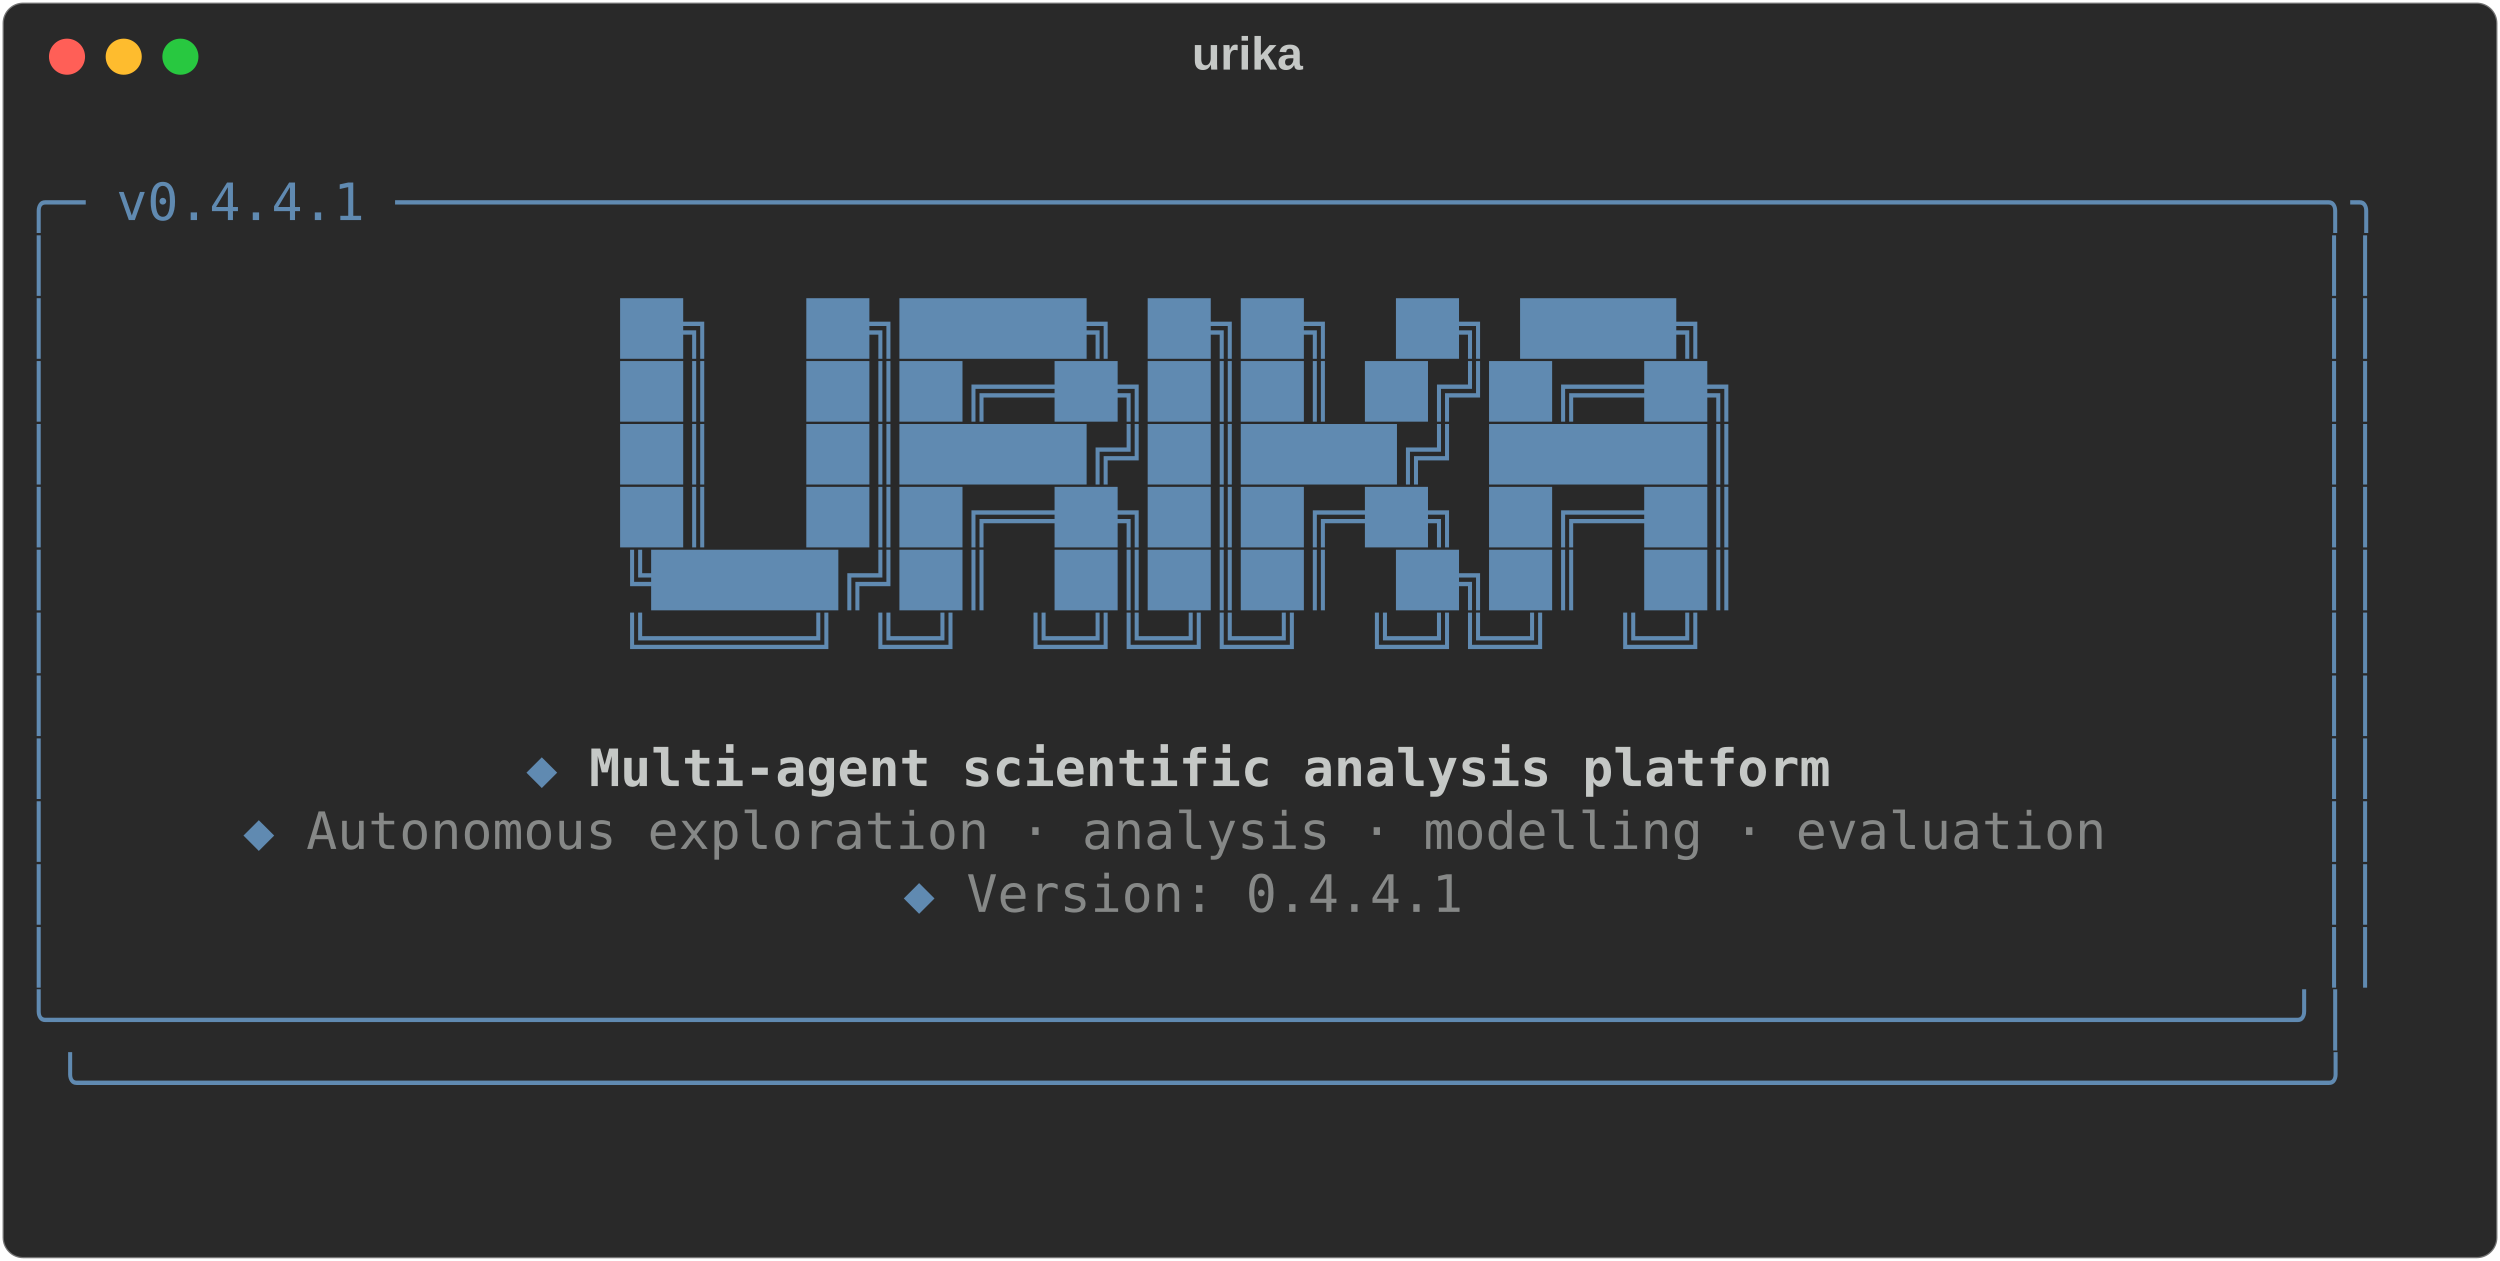
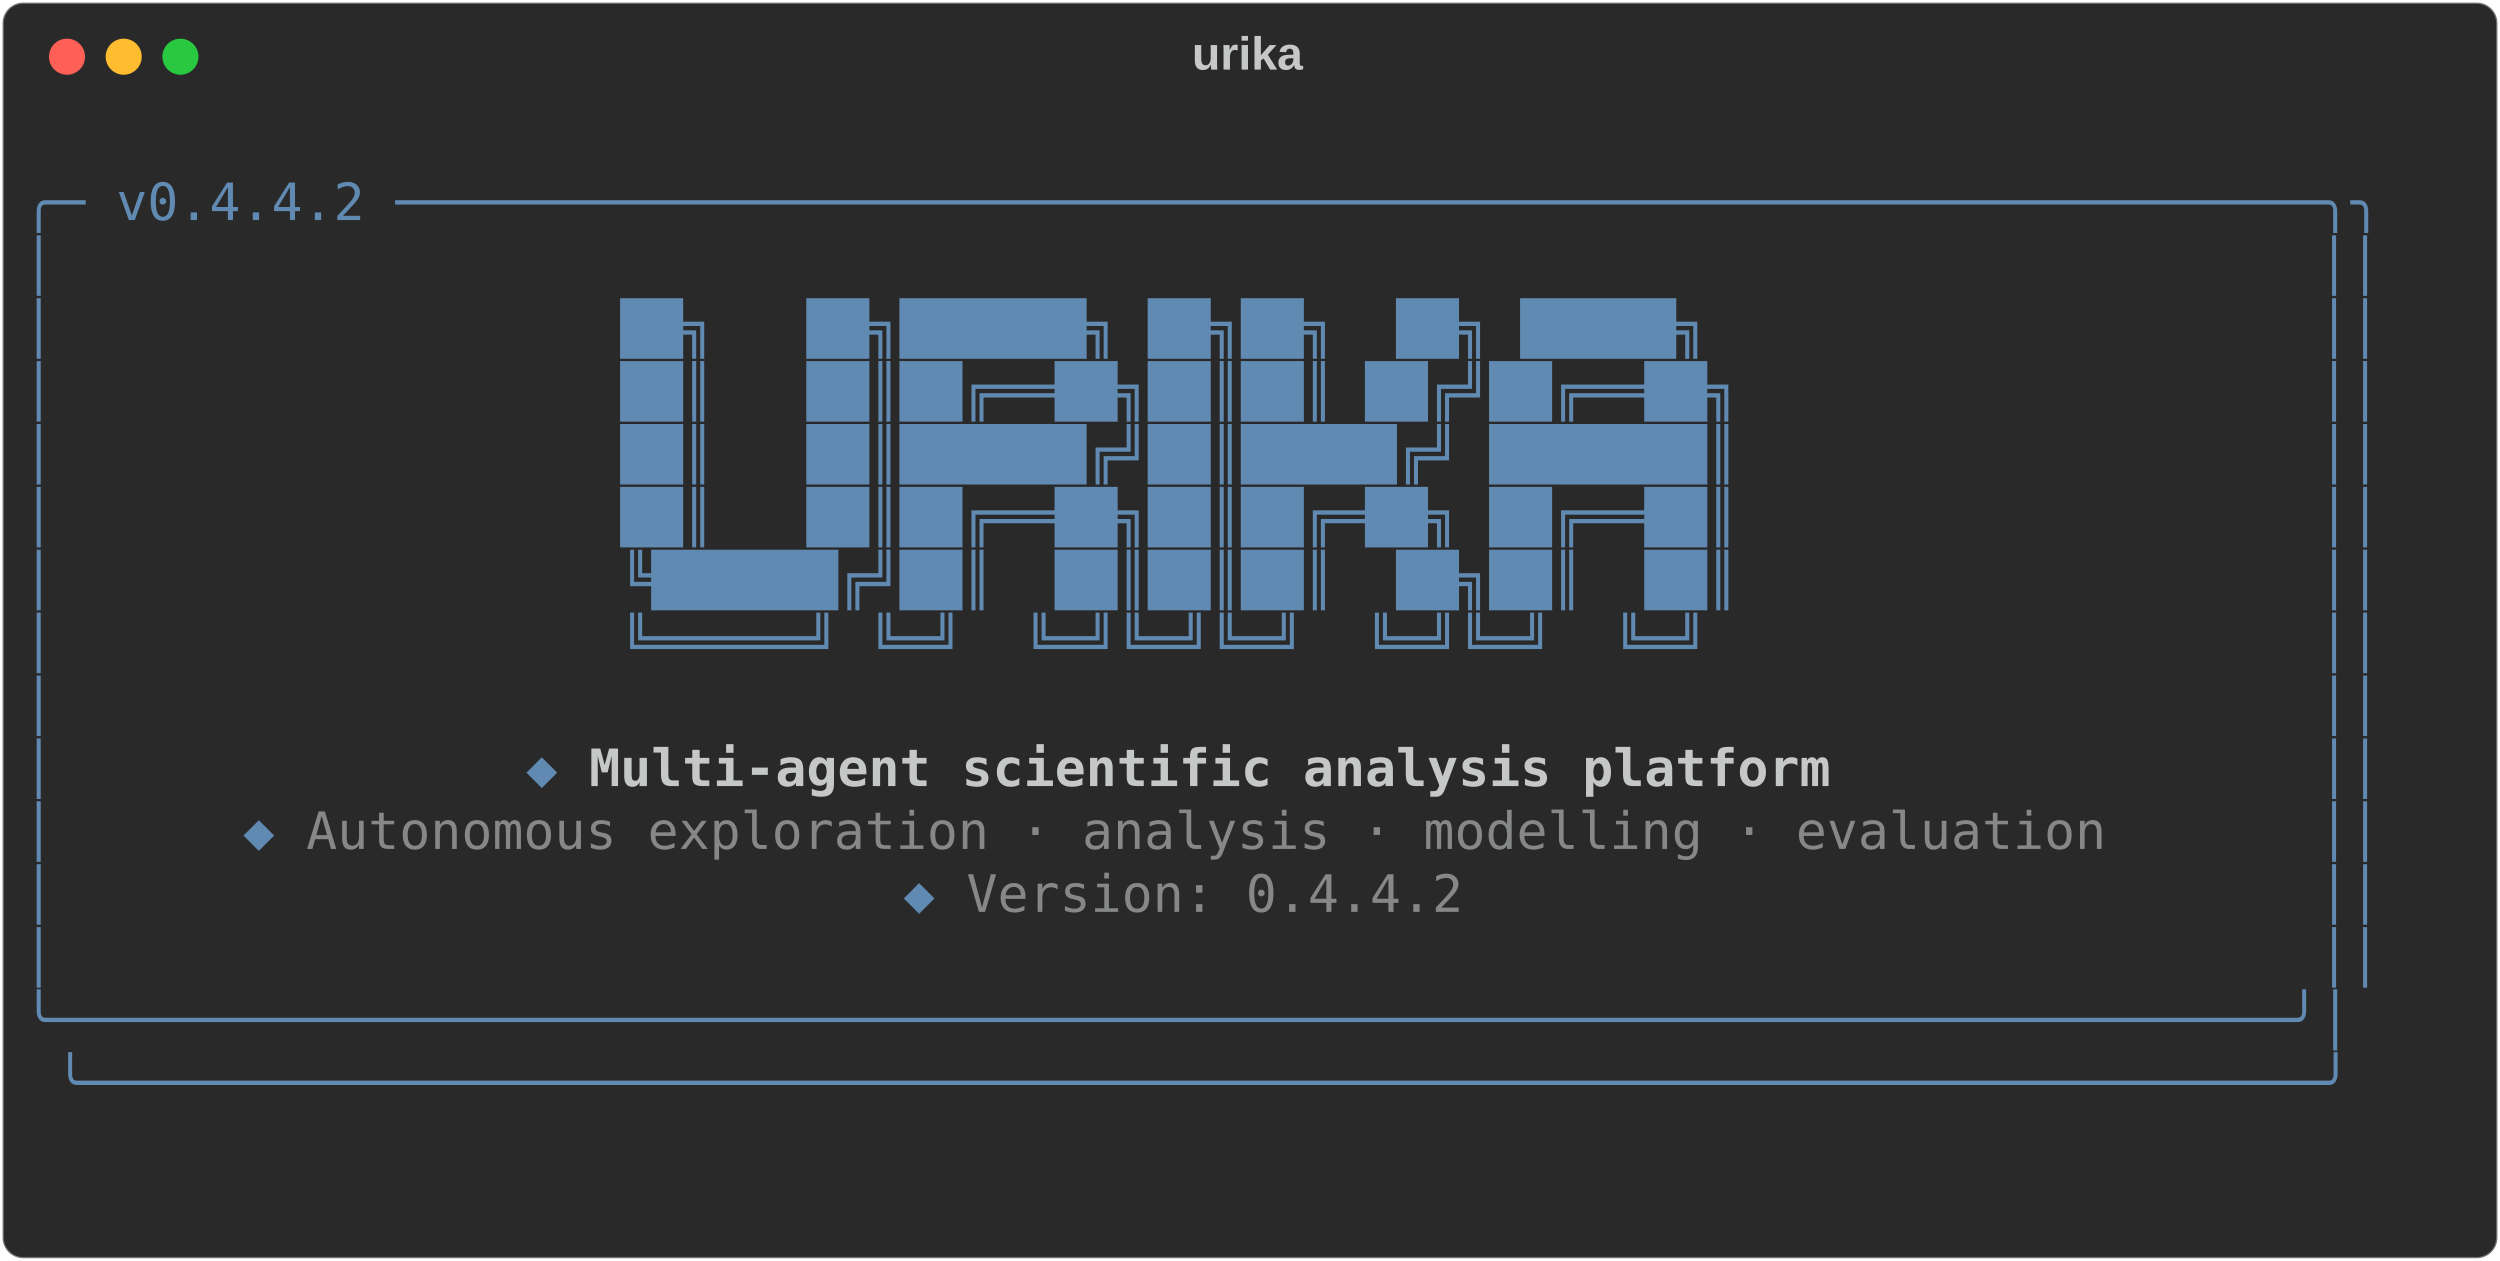
<svg xmlns="http://www.w3.org/2000/svg" class="rich-terminal" viewBox="0 0 970 489.2">
  <style>

    @font-face {
        font-family: "JetBrains Mono", "Fira Code";
        src: local("FiraCode-Regular"),
                url("https://cdnjs.cloudflare.com/ajax/libs/firacode/6.2.0/woff2/FiraCode-Regular.woff2") format("woff2"),
                url("https://cdnjs.cloudflare.com/ajax/libs/firacode/6.2.0/woff/FiraCode-Regular.woff") format("woff");
        font-style: normal;
        font-weight: 400;
    }
    @font-face {
        font-family: "JetBrains Mono", "Fira Code";
        src: local("FiraCode-Bold"),
                url("https://cdnjs.cloudflare.com/ajax/libs/firacode/6.2.0/woff2/FiraCode-Bold.woff2") format("woff2"),
                url("https://cdnjs.cloudflare.com/ajax/libs/firacode/6.2.0/woff/FiraCode-Bold.woff") format("woff");
        font-style: bold;
        font-weight: 700;
    }

-     .terminal-1769670213-matrix {
+     .terminal-2185365063-matrix {
        font-family: JetBrains Mono, Fira Code, DejaVu Sans Mono, monospace;
        font-size: 20px;
        line-height: 24.4px;
        font-variant-east-asian: full-width;
    }

-     .terminal-1769670213-title {
+     .terminal-2185365063-title {
        font-size: 18px;
        font-weight: bold;
        font-family: arial;
    }

-     .terminal-1769670213-r1 { fill: #c5c8c6 }
- .terminal-1769670213-r2 { fill: #608ab1 }
- .terminal-1769670213-r3 { fill: #c5c8c6;font-weight: bold }
- .terminal-1769670213-r4 { fill: #868887 }
+     .terminal-2185365063-r1 { fill: #c5c8c6 }
+ .terminal-2185365063-r2 { fill: #608ab1 }
+ .terminal-2185365063-r3 { fill: #c5c8c6;font-weight: bold }
+ .terminal-2185365063-r4 { fill: #868887 }
    </style>
  <defs>
-     <clipPath id="terminal-1769670213-clip-terminal">
+     <clipPath id="terminal-2185365063-clip-terminal">
      <rect x="0" y="0" width="950.6" height="438.2" />
    </clipPath>
-     <clipPath id="terminal-1769670213-line-0">
+     <clipPath id="terminal-2185365063-line-0">
      <rect x="0" y="1.5" width="951.6" height="24.65" />
    </clipPath>
-     <clipPath id="terminal-1769670213-line-1">
+     <clipPath id="terminal-2185365063-line-1">
      <rect x="0" y="25.9" width="951.6" height="24.65" />
    </clipPath>
-     <clipPath id="terminal-1769670213-line-2">
+     <clipPath id="terminal-2185365063-line-2">
      <rect x="0" y="50.3" width="951.6" height="24.65" />
    </clipPath>
-     <clipPath id="terminal-1769670213-line-3">
+     <clipPath id="terminal-2185365063-line-3">
      <rect x="0" y="74.7" width="951.6" height="24.65" />
    </clipPath>
-     <clipPath id="terminal-1769670213-line-4">
+     <clipPath id="terminal-2185365063-line-4">
      <rect x="0" y="99.1" width="951.6" height="24.65" />
    </clipPath>
-     <clipPath id="terminal-1769670213-line-5">
+     <clipPath id="terminal-2185365063-line-5">
      <rect x="0" y="123.5" width="951.6" height="24.65" />
    </clipPath>
-     <clipPath id="terminal-1769670213-line-6">
+     <clipPath id="terminal-2185365063-line-6">
      <rect x="0" y="147.9" width="951.6" height="24.65" />
    </clipPath>
-     <clipPath id="terminal-1769670213-line-7">
+     <clipPath id="terminal-2185365063-line-7">
      <rect x="0" y="172.3" width="951.6" height="24.65" />
    </clipPath>
-     <clipPath id="terminal-1769670213-line-8">
+     <clipPath id="terminal-2185365063-line-8">
      <rect x="0" y="196.7" width="951.6" height="24.65" />
    </clipPath>
-     <clipPath id="terminal-1769670213-line-9">
+     <clipPath id="terminal-2185365063-line-9">
      <rect x="0" y="221.1" width="951.6" height="24.65" />
    </clipPath>
-     <clipPath id="terminal-1769670213-line-10">
+     <clipPath id="terminal-2185365063-line-10">
      <rect x="0" y="245.5" width="951.6" height="24.65" />
    </clipPath>
-     <clipPath id="terminal-1769670213-line-11">
+     <clipPath id="terminal-2185365063-line-11">
      <rect x="0" y="269.9" width="951.6" height="24.65" />
    </clipPath>
-     <clipPath id="terminal-1769670213-line-12">
+     <clipPath id="terminal-2185365063-line-12">
      <rect x="0" y="294.3" width="951.6" height="24.65" />
    </clipPath>
-     <clipPath id="terminal-1769670213-line-13">
+     <clipPath id="terminal-2185365063-line-13">
      <rect x="0" y="318.7" width="951.6" height="24.65" />
    </clipPath>
-     <clipPath id="terminal-1769670213-line-14">
+     <clipPath id="terminal-2185365063-line-14">
      <rect x="0" y="343.1" width="951.6" height="24.65" />
    </clipPath>
-     <clipPath id="terminal-1769670213-line-15">
+     <clipPath id="terminal-2185365063-line-15">
      <rect x="0" y="367.5" width="951.6" height="24.65" />
    </clipPath>
-     <clipPath id="terminal-1769670213-line-16">
+     <clipPath id="terminal-2185365063-line-16">
      <rect x="0" y="391.9" width="951.6" height="24.65" />
    </clipPath>
  </defs>
  <rect fill="#292929" stroke="rgba(255,255,255,0.35)" stroke-width="1" x="1" y="1" width="968" height="487.2" rx="8" />
-   <text class="terminal-1769670213-title" fill="#c5c8c6" text-anchor="middle" x="484" y="27">urika</text>
+   <text class="terminal-2185365063-title" fill="#c5c8c6" text-anchor="middle" x="484" y="27">urika</text>
  <g transform="translate(26,22)">
    <circle cx="0" cy="0" r="7" fill="#ff5f57" />
    <circle cx="22" cy="0" r="7" fill="#febc2e" />
    <circle cx="44" cy="0" r="7" fill="#28c840" />
  </g>
-   <g transform="translate(9, 41)" clip-path="url(#terminal-1769670213-clip-terminal)">
-     <g class="terminal-1769670213-matrix">
-       <text class="terminal-1769670213-r1" x="951.6" y="20" textLength="12.2" clip-path="url(#terminal-1769670213-line-0)">
+   <g transform="translate(9, 41)" clip-path="url(#terminal-2185365063-clip-terminal)">
+     <g class="terminal-2185365063-matrix">
+       <text class="terminal-2185365063-r1" x="951.6" y="20" textLength="12.2" clip-path="url(#terminal-2185365063-line-0)">
</text>
-       <text class="terminal-1769670213-r2" x="0" y="44.4" textLength="927.2" clip-path="url(#terminal-1769670213-line-1)">╭─ v0.4.4.1 ──────────────────────────────────────────────────────────────╮╮</text>
-       <text class="terminal-1769670213-r1" x="951.6" y="44.4" textLength="12.2" clip-path="url(#terminal-1769670213-line-1)">
+       <text class="terminal-2185365063-r2" x="0" y="44.4" textLength="927.2" clip-path="url(#terminal-2185365063-line-1)">╭─ v0.4.4.2 ──────────────────────────────────────────────────────────────╮╮</text>
+       <text class="terminal-2185365063-r1" x="951.6" y="44.4" textLength="12.2" clip-path="url(#terminal-2185365063-line-1)">
</text>
-       <text class="terminal-1769670213-r2" x="0" y="68.8" textLength="12.2" clip-path="url(#terminal-1769670213-line-2)">│</text>
-       <text class="terminal-1769670213-r2" x="890.6" y="68.8" textLength="24.4" clip-path="url(#terminal-1769670213-line-2)">││</text>
-       <text class="terminal-1769670213-r1" x="951.6" y="68.8" textLength="12.2" clip-path="url(#terminal-1769670213-line-2)">
+       <text class="terminal-2185365063-r2" x="0" y="68.8" textLength="12.2" clip-path="url(#terminal-2185365063-line-2)">│</text>
+       <text class="terminal-2185365063-r2" x="890.6" y="68.8" textLength="24.4" clip-path="url(#terminal-2185365063-line-2)">││</text>
+       <text class="terminal-2185365063-r1" x="951.6" y="68.8" textLength="12.2" clip-path="url(#terminal-2185365063-line-2)">
</text>
-       <text class="terminal-1769670213-r2" x="0" y="93.2" textLength="12.2" clip-path="url(#terminal-1769670213-line-3)">│</text>
-       <text class="terminal-1769670213-r2" x="231.8" y="93.2" textLength="439.2" clip-path="url(#terminal-1769670213-line-3)">██╗   ██╗██████╗ ██╗██╗  ██╗ █████╗ </text>
-       <text class="terminal-1769670213-r2" x="890.6" y="93.2" textLength="24.4" clip-path="url(#terminal-1769670213-line-3)">││</text>
-       <text class="terminal-1769670213-r1" x="951.6" y="93.2" textLength="12.2" clip-path="url(#terminal-1769670213-line-3)">
+       <text class="terminal-2185365063-r2" x="0" y="93.2" textLength="12.2" clip-path="url(#terminal-2185365063-line-3)">│</text>
+       <text class="terminal-2185365063-r2" x="231.8" y="93.2" textLength="439.2" clip-path="url(#terminal-2185365063-line-3)">██╗   ██╗██████╗ ██╗██╗  ██╗ █████╗ </text>
+       <text class="terminal-2185365063-r2" x="890.6" y="93.2" textLength="24.4" clip-path="url(#terminal-2185365063-line-3)">││</text>
+       <text class="terminal-2185365063-r1" x="951.6" y="93.2" textLength="12.2" clip-path="url(#terminal-2185365063-line-3)">
</text>
-       <text class="terminal-1769670213-r2" x="0" y="117.6" textLength="12.2" clip-path="url(#terminal-1769670213-line-4)">│</text>
-       <text class="terminal-1769670213-r2" x="231.8" y="117.6" textLength="439.2" clip-path="url(#terminal-1769670213-line-4)">██║   ██║██╔══██╗██║██║ ██╔╝██╔══██╗</text>
-       <text class="terminal-1769670213-r2" x="890.6" y="117.6" textLength="24.4" clip-path="url(#terminal-1769670213-line-4)">││</text>
-       <text class="terminal-1769670213-r1" x="951.6" y="117.6" textLength="12.2" clip-path="url(#terminal-1769670213-line-4)">
+       <text class="terminal-2185365063-r2" x="0" y="117.6" textLength="12.2" clip-path="url(#terminal-2185365063-line-4)">│</text>
+       <text class="terminal-2185365063-r2" x="231.8" y="117.6" textLength="439.2" clip-path="url(#terminal-2185365063-line-4)">██║   ██║██╔══██╗██║██║ ██╔╝██╔══██╗</text>
+       <text class="terminal-2185365063-r2" x="890.6" y="117.6" textLength="24.4" clip-path="url(#terminal-2185365063-line-4)">││</text>
+       <text class="terminal-2185365063-r1" x="951.6" y="117.6" textLength="12.2" clip-path="url(#terminal-2185365063-line-4)">
</text>
-       <text class="terminal-1769670213-r2" x="0" y="142" textLength="12.2" clip-path="url(#terminal-1769670213-line-5)">│</text>
-       <text class="terminal-1769670213-r2" x="231.8" y="142" textLength="439.2" clip-path="url(#terminal-1769670213-line-5)">██║   ██║██████╔╝██║█████╔╝ ███████║</text>
-       <text class="terminal-1769670213-r2" x="890.6" y="142" textLength="24.4" clip-path="url(#terminal-1769670213-line-5)">││</text>
-       <text class="terminal-1769670213-r1" x="951.6" y="142" textLength="12.2" clip-path="url(#terminal-1769670213-line-5)">
+       <text class="terminal-2185365063-r2" x="0" y="142" textLength="12.2" clip-path="url(#terminal-2185365063-line-5)">│</text>
+       <text class="terminal-2185365063-r2" x="231.8" y="142" textLength="439.2" clip-path="url(#terminal-2185365063-line-5)">██║   ██║██████╔╝██║█████╔╝ ███████║</text>
+       <text class="terminal-2185365063-r2" x="890.6" y="142" textLength="24.4" clip-path="url(#terminal-2185365063-line-5)">││</text>
+       <text class="terminal-2185365063-r1" x="951.6" y="142" textLength="12.2" clip-path="url(#terminal-2185365063-line-5)">
</text>
-       <text class="terminal-1769670213-r2" x="0" y="166.4" textLength="12.2" clip-path="url(#terminal-1769670213-line-6)">│</text>
-       <text class="terminal-1769670213-r2" x="231.8" y="166.4" textLength="439.2" clip-path="url(#terminal-1769670213-line-6)">██║   ██║██╔══██╗██║██╔═██╗ ██╔══██║</text>
-       <text class="terminal-1769670213-r2" x="890.6" y="166.4" textLength="24.4" clip-path="url(#terminal-1769670213-line-6)">││</text>
-       <text class="terminal-1769670213-r1" x="951.6" y="166.4" textLength="12.2" clip-path="url(#terminal-1769670213-line-6)">
+       <text class="terminal-2185365063-r2" x="0" y="166.4" textLength="12.2" clip-path="url(#terminal-2185365063-line-6)">│</text>
+       <text class="terminal-2185365063-r2" x="231.8" y="166.4" textLength="439.2" clip-path="url(#terminal-2185365063-line-6)">██║   ██║██╔══██╗██║██╔═██╗ ██╔══██║</text>
+       <text class="terminal-2185365063-r2" x="890.6" y="166.4" textLength="24.4" clip-path="url(#terminal-2185365063-line-6)">││</text>
+       <text class="terminal-2185365063-r1" x="951.6" y="166.4" textLength="12.2" clip-path="url(#terminal-2185365063-line-6)">
</text>
-       <text class="terminal-1769670213-r2" x="0" y="190.8" textLength="12.2" clip-path="url(#terminal-1769670213-line-7)">│</text>
-       <text class="terminal-1769670213-r2" x="231.8" y="190.8" textLength="439.2" clip-path="url(#terminal-1769670213-line-7)">╚██████╔╝██║  ██║██║██║  ██╗██║  ██║</text>
-       <text class="terminal-1769670213-r2" x="890.6" y="190.8" textLength="24.4" clip-path="url(#terminal-1769670213-line-7)">││</text>
-       <text class="terminal-1769670213-r1" x="951.6" y="190.8" textLength="12.2" clip-path="url(#terminal-1769670213-line-7)">
+       <text class="terminal-2185365063-r2" x="0" y="190.8" textLength="12.2" clip-path="url(#terminal-2185365063-line-7)">│</text>
+       <text class="terminal-2185365063-r2" x="231.8" y="190.8" textLength="439.2" clip-path="url(#terminal-2185365063-line-7)">╚██████╔╝██║  ██║██║██║  ██╗██║  ██║</text>
+       <text class="terminal-2185365063-r2" x="890.6" y="190.8" textLength="24.4" clip-path="url(#terminal-2185365063-line-7)">││</text>
+       <text class="terminal-2185365063-r1" x="951.6" y="190.8" textLength="12.2" clip-path="url(#terminal-2185365063-line-7)">
</text>
-       <text class="terminal-1769670213-r2" x="0" y="215.2" textLength="12.2" clip-path="url(#terminal-1769670213-line-8)">│</text>
-       <text class="terminal-1769670213-r2" x="231.8" y="215.2" textLength="439.2" clip-path="url(#terminal-1769670213-line-8)"> ╚═════╝ ╚═╝  ╚═╝╚═╝╚═╝  ╚═╝╚═╝  ╚═╝</text>
-       <text class="terminal-1769670213-r2" x="890.6" y="215.2" textLength="24.4" clip-path="url(#terminal-1769670213-line-8)">││</text>
-       <text class="terminal-1769670213-r1" x="951.6" y="215.2" textLength="12.2" clip-path="url(#terminal-1769670213-line-8)">
+       <text class="terminal-2185365063-r2" x="0" y="215.2" textLength="12.2" clip-path="url(#terminal-2185365063-line-8)">│</text>
+       <text class="terminal-2185365063-r2" x="231.8" y="215.2" textLength="439.2" clip-path="url(#terminal-2185365063-line-8)"> ╚═════╝ ╚═╝  ╚═╝╚═╝╚═╝  ╚═╝╚═╝  ╚═╝</text>
+       <text class="terminal-2185365063-r2" x="890.6" y="215.2" textLength="24.4" clip-path="url(#terminal-2185365063-line-8)">││</text>
+       <text class="terminal-2185365063-r1" x="951.6" y="215.2" textLength="12.2" clip-path="url(#terminal-2185365063-line-8)">
</text>
-       <text class="terminal-1769670213-r2" x="0" y="239.6" textLength="12.2" clip-path="url(#terminal-1769670213-line-9)">│</text>
-       <text class="terminal-1769670213-r2" x="890.6" y="239.6" textLength="24.4" clip-path="url(#terminal-1769670213-line-9)">││</text>
-       <text class="terminal-1769670213-r1" x="951.6" y="239.6" textLength="12.2" clip-path="url(#terminal-1769670213-line-9)">
+       <text class="terminal-2185365063-r2" x="0" y="239.6" textLength="12.2" clip-path="url(#terminal-2185365063-line-9)">│</text>
+       <text class="terminal-2185365063-r2" x="890.6" y="239.6" textLength="24.4" clip-path="url(#terminal-2185365063-line-9)">││</text>
+       <text class="terminal-2185365063-r1" x="951.6" y="239.6" textLength="12.2" clip-path="url(#terminal-2185365063-line-9)">
</text>
-       <text class="terminal-1769670213-r2" x="0" y="264" textLength="12.2" clip-path="url(#terminal-1769670213-line-10)">│</text>
-       <text class="terminal-1769670213-r2" x="195.2" y="264" textLength="12.2" clip-path="url(#terminal-1769670213-line-10)">◆</text>
-       <text class="terminal-1769670213-r3" x="219.6" y="264" textLength="488" clip-path="url(#terminal-1769670213-line-10)">Multi-agent scientific analysis platform</text>
-       <text class="terminal-1769670213-r2" x="890.6" y="264" textLength="24.4" clip-path="url(#terminal-1769670213-line-10)">││</text>
-       <text class="terminal-1769670213-r1" x="951.6" y="264" textLength="12.2" clip-path="url(#terminal-1769670213-line-10)">
+       <text class="terminal-2185365063-r2" x="0" y="264" textLength="12.2" clip-path="url(#terminal-2185365063-line-10)">│</text>
+       <text class="terminal-2185365063-r2" x="195.2" y="264" textLength="12.2" clip-path="url(#terminal-2185365063-line-10)">◆</text>
+       <text class="terminal-2185365063-r3" x="219.6" y="264" textLength="488" clip-path="url(#terminal-2185365063-line-10)">Multi-agent scientific analysis platform</text>
+       <text class="terminal-2185365063-r2" x="890.6" y="264" textLength="24.4" clip-path="url(#terminal-2185365063-line-10)">││</text>
+       <text class="terminal-2185365063-r1" x="951.6" y="264" textLength="12.2" clip-path="url(#terminal-2185365063-line-10)">
</text>
-       <text class="terminal-1769670213-r2" x="0" y="288.4" textLength="12.2" clip-path="url(#terminal-1769670213-line-11)">│</text>
-       <text class="terminal-1769670213-r2" x="85.4" y="288.4" textLength="12.2" clip-path="url(#terminal-1769670213-line-11)">◆</text>
-       <text class="terminal-1769670213-r4" x="109.8" y="288.4" textLength="707.6" clip-path="url(#terminal-1769670213-line-11)">Autonomous exploration · analysis · modelling · evaluation</text>
-       <text class="terminal-1769670213-r2" x="890.6" y="288.4" textLength="24.4" clip-path="url(#terminal-1769670213-line-11)">││</text>
-       <text class="terminal-1769670213-r1" x="951.6" y="288.4" textLength="12.2" clip-path="url(#terminal-1769670213-line-11)">
+       <text class="terminal-2185365063-r2" x="0" y="288.4" textLength="12.2" clip-path="url(#terminal-2185365063-line-11)">│</text>
+       <text class="terminal-2185365063-r2" x="85.4" y="288.4" textLength="12.2" clip-path="url(#terminal-2185365063-line-11)">◆</text>
+       <text class="terminal-2185365063-r4" x="109.8" y="288.4" textLength="707.6" clip-path="url(#terminal-2185365063-line-11)">Autonomous exploration · analysis · modelling · evaluation</text>
+       <text class="terminal-2185365063-r2" x="890.6" y="288.4" textLength="24.4" clip-path="url(#terminal-2185365063-line-11)">││</text>
+       <text class="terminal-2185365063-r1" x="951.6" y="288.4" textLength="12.2" clip-path="url(#terminal-2185365063-line-11)">
</text>
-       <text class="terminal-1769670213-r2" x="0" y="312.8" textLength="12.2" clip-path="url(#terminal-1769670213-line-12)">│</text>
-       <text class="terminal-1769670213-r2" x="341.6" y="312.8" textLength="12.2" clip-path="url(#terminal-1769670213-line-12)">◆</text>
-       <text class="terminal-1769670213-r4" x="366" y="312.8" textLength="195.2" clip-path="url(#terminal-1769670213-line-12)">Version: 0.4.4.1</text>
-       <text class="terminal-1769670213-r2" x="890.6" y="312.8" textLength="24.4" clip-path="url(#terminal-1769670213-line-12)">││</text>
-       <text class="terminal-1769670213-r1" x="951.6" y="312.8" textLength="12.2" clip-path="url(#terminal-1769670213-line-12)">
+       <text class="terminal-2185365063-r2" x="0" y="312.8" textLength="12.2" clip-path="url(#terminal-2185365063-line-12)">│</text>
+       <text class="terminal-2185365063-r2" x="341.6" y="312.8" textLength="12.2" clip-path="url(#terminal-2185365063-line-12)">◆</text>
+       <text class="terminal-2185365063-r4" x="366" y="312.8" textLength="195.2" clip-path="url(#terminal-2185365063-line-12)">Version: 0.4.4.2</text>
+       <text class="terminal-2185365063-r2" x="890.6" y="312.8" textLength="24.4" clip-path="url(#terminal-2185365063-line-12)">││</text>
+       <text class="terminal-2185365063-r1" x="951.6" y="312.8" textLength="12.2" clip-path="url(#terminal-2185365063-line-12)">
</text>
-       <text class="terminal-1769670213-r2" x="0" y="337.2" textLength="12.2" clip-path="url(#terminal-1769670213-line-13)">│</text>
-       <text class="terminal-1769670213-r2" x="890.6" y="337.2" textLength="24.4" clip-path="url(#terminal-1769670213-line-13)">││</text>
-       <text class="terminal-1769670213-r1" x="951.6" y="337.2" textLength="12.2" clip-path="url(#terminal-1769670213-line-13)">
+       <text class="terminal-2185365063-r2" x="0" y="337.2" textLength="12.2" clip-path="url(#terminal-2185365063-line-13)">│</text>
+       <text class="terminal-2185365063-r2" x="890.6" y="337.2" textLength="24.4" clip-path="url(#terminal-2185365063-line-13)">││</text>
+       <text class="terminal-2185365063-r1" x="951.6" y="337.2" textLength="12.2" clip-path="url(#terminal-2185365063-line-13)">
</text>
-       <text class="terminal-1769670213-r2" x="0" y="361.6" textLength="915" clip-path="url(#terminal-1769670213-line-14)">╰────────────────────────────────────────────────────────────────────────╯│</text>
-       <text class="terminal-1769670213-r1" x="951.6" y="361.6" textLength="12.2" clip-path="url(#terminal-1769670213-line-14)">
+       <text class="terminal-2185365063-r2" x="0" y="361.6" textLength="915" clip-path="url(#terminal-2185365063-line-14)">╰────────────────────────────────────────────────────────────────────────╯│</text>
+       <text class="terminal-2185365063-r1" x="951.6" y="361.6" textLength="12.2" clip-path="url(#terminal-2185365063-line-14)">
</text>
-       <text class="terminal-1769670213-r2" x="12.2" y="386" textLength="902.8" clip-path="url(#terminal-1769670213-line-15)">╰────────────────────────────────────────────────────────────────────────╯</text>
-       <text class="terminal-1769670213-r1" x="951.6" y="386" textLength="12.2" clip-path="url(#terminal-1769670213-line-15)">
+       <text class="terminal-2185365063-r2" x="12.2" y="386" textLength="902.8" clip-path="url(#terminal-2185365063-line-15)">╰────────────────────────────────────────────────────────────────────────╯</text>
+       <text class="terminal-2185365063-r1" x="951.6" y="386" textLength="12.2" clip-path="url(#terminal-2185365063-line-15)">
</text>
-       <text class="terminal-1769670213-r1" x="951.6" y="410.4" textLength="12.2" clip-path="url(#terminal-1769670213-line-16)">
+       <text class="terminal-2185365063-r1" x="951.6" y="410.4" textLength="12.2" clip-path="url(#terminal-2185365063-line-16)">
</text>
-       <text class="terminal-1769670213-r1" x="951.6" y="434.8" textLength="12.2" clip-path="url(#terminal-1769670213-line-17)">
+       <text class="terminal-2185365063-r1" x="951.6" y="434.8" textLength="12.2" clip-path="url(#terminal-2185365063-line-17)">
</text>
    </g>
  </g>
</svg>
